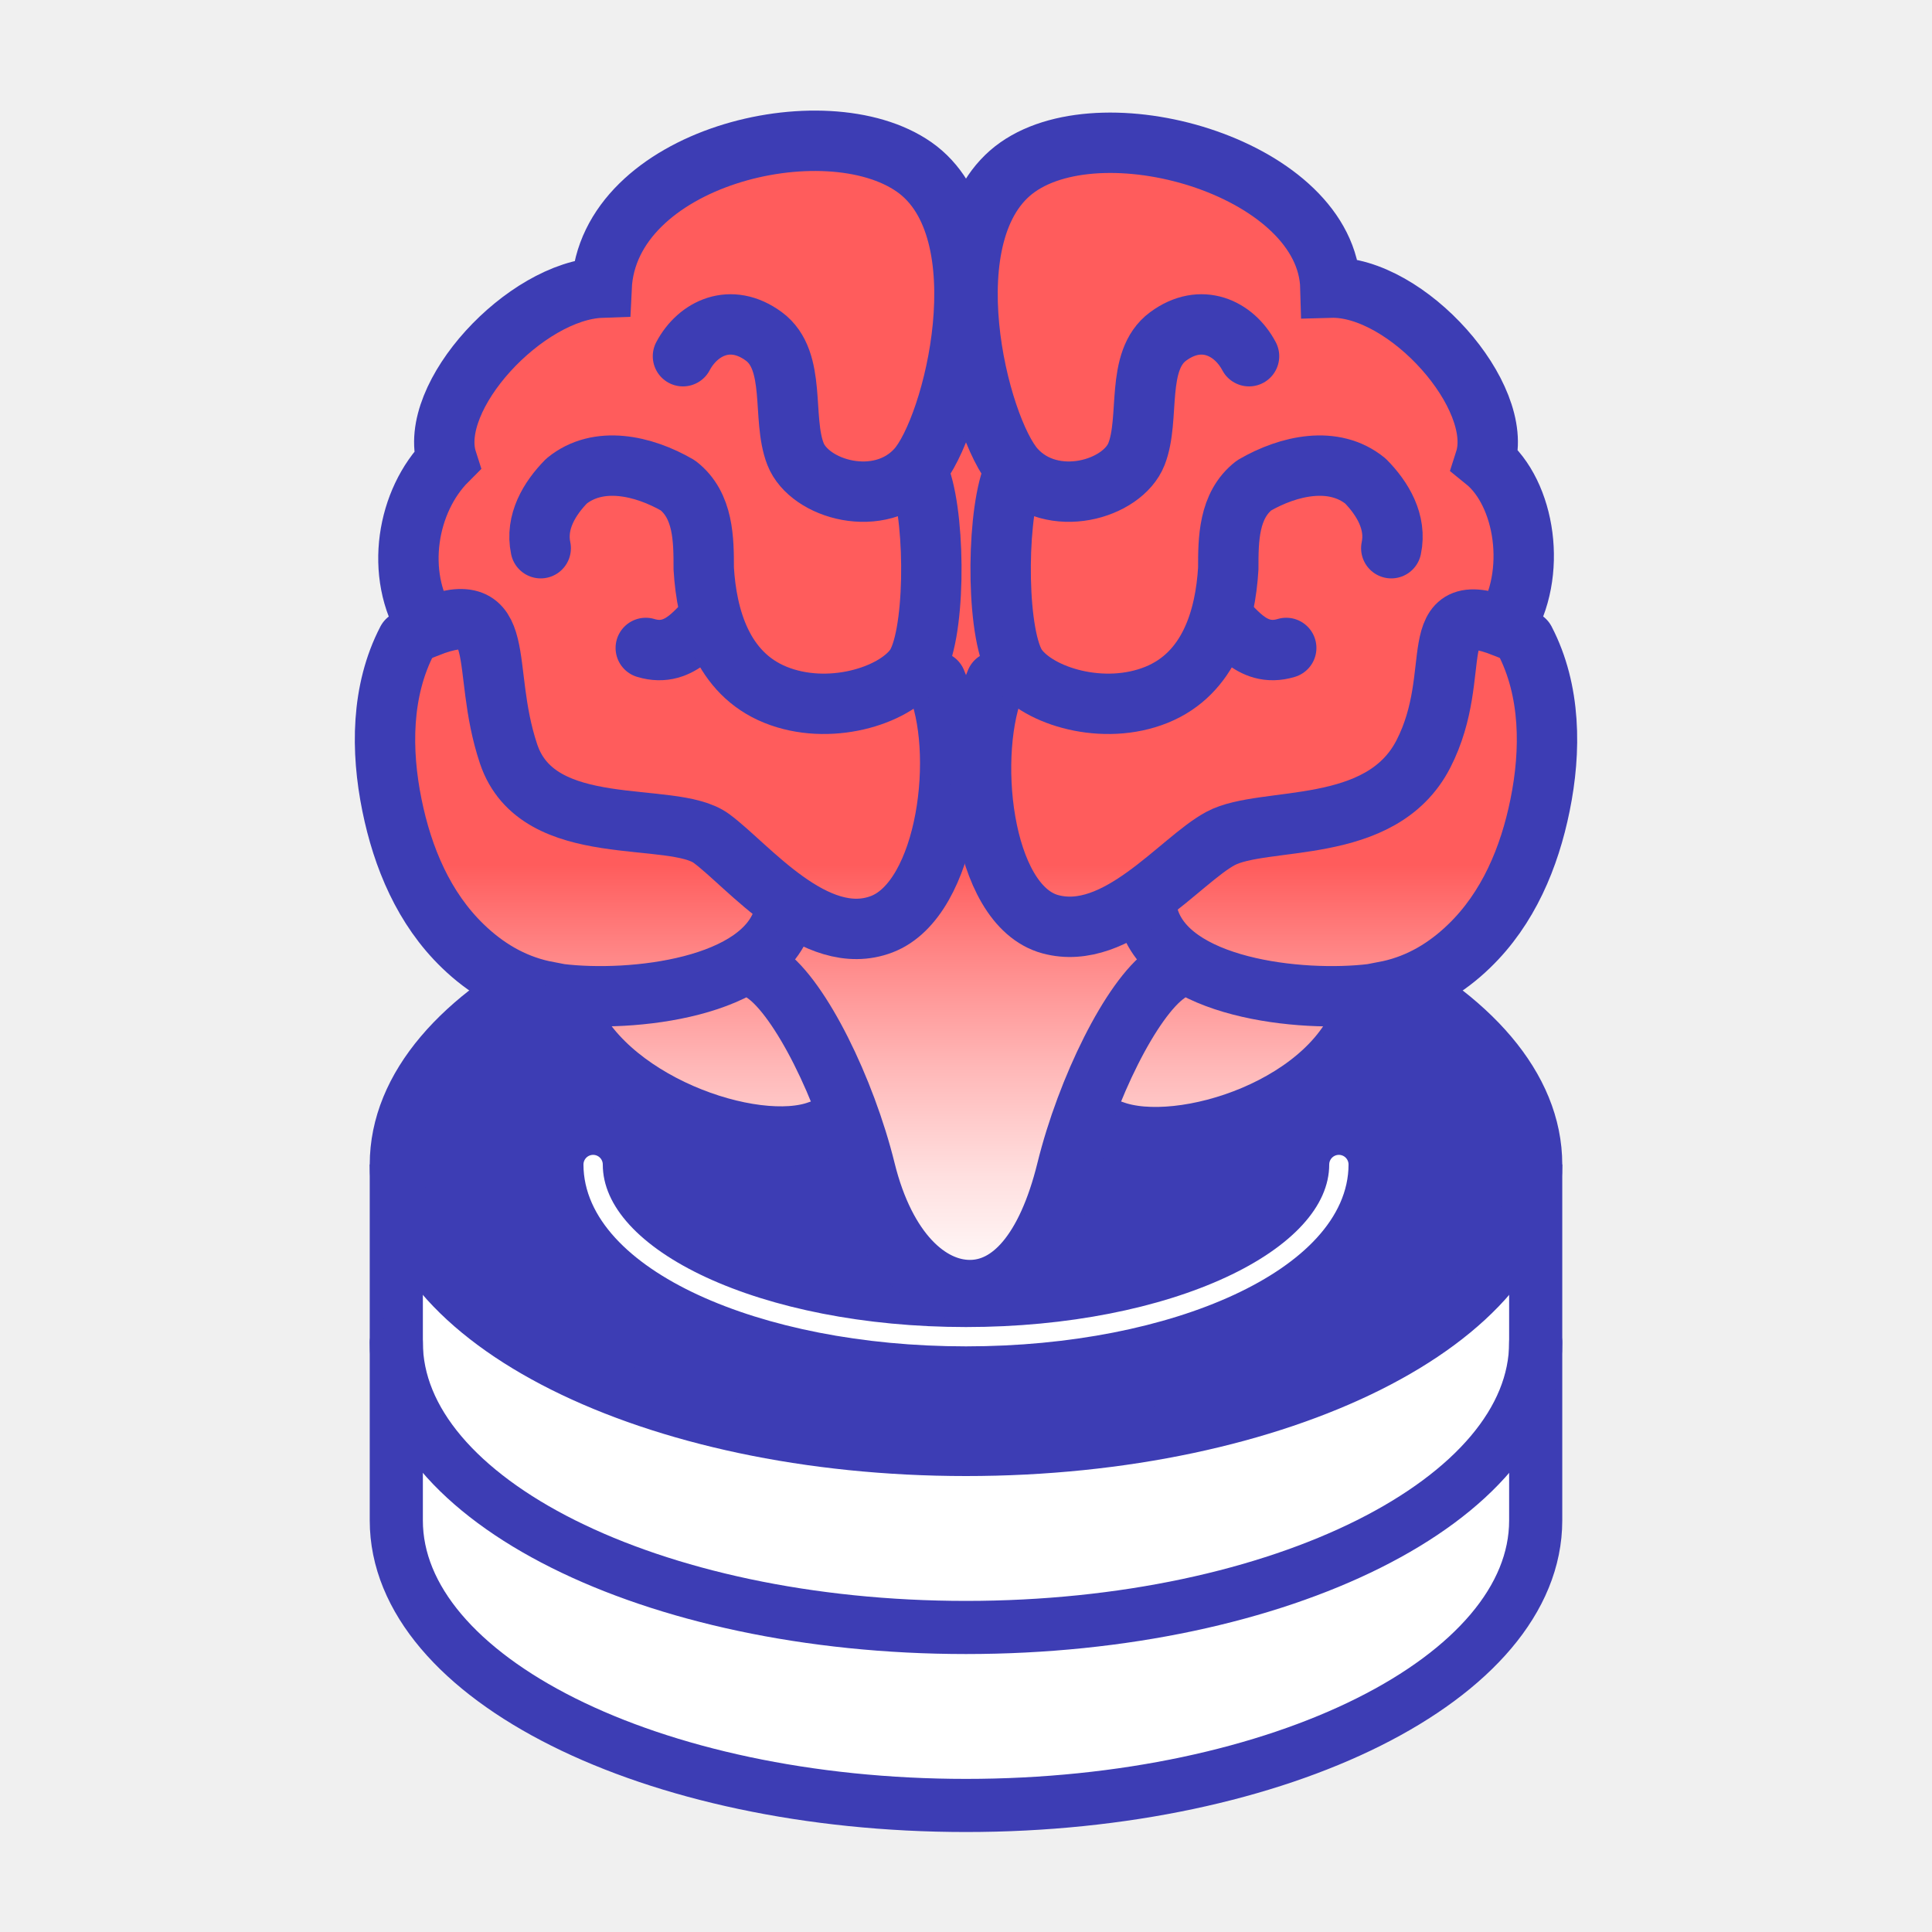
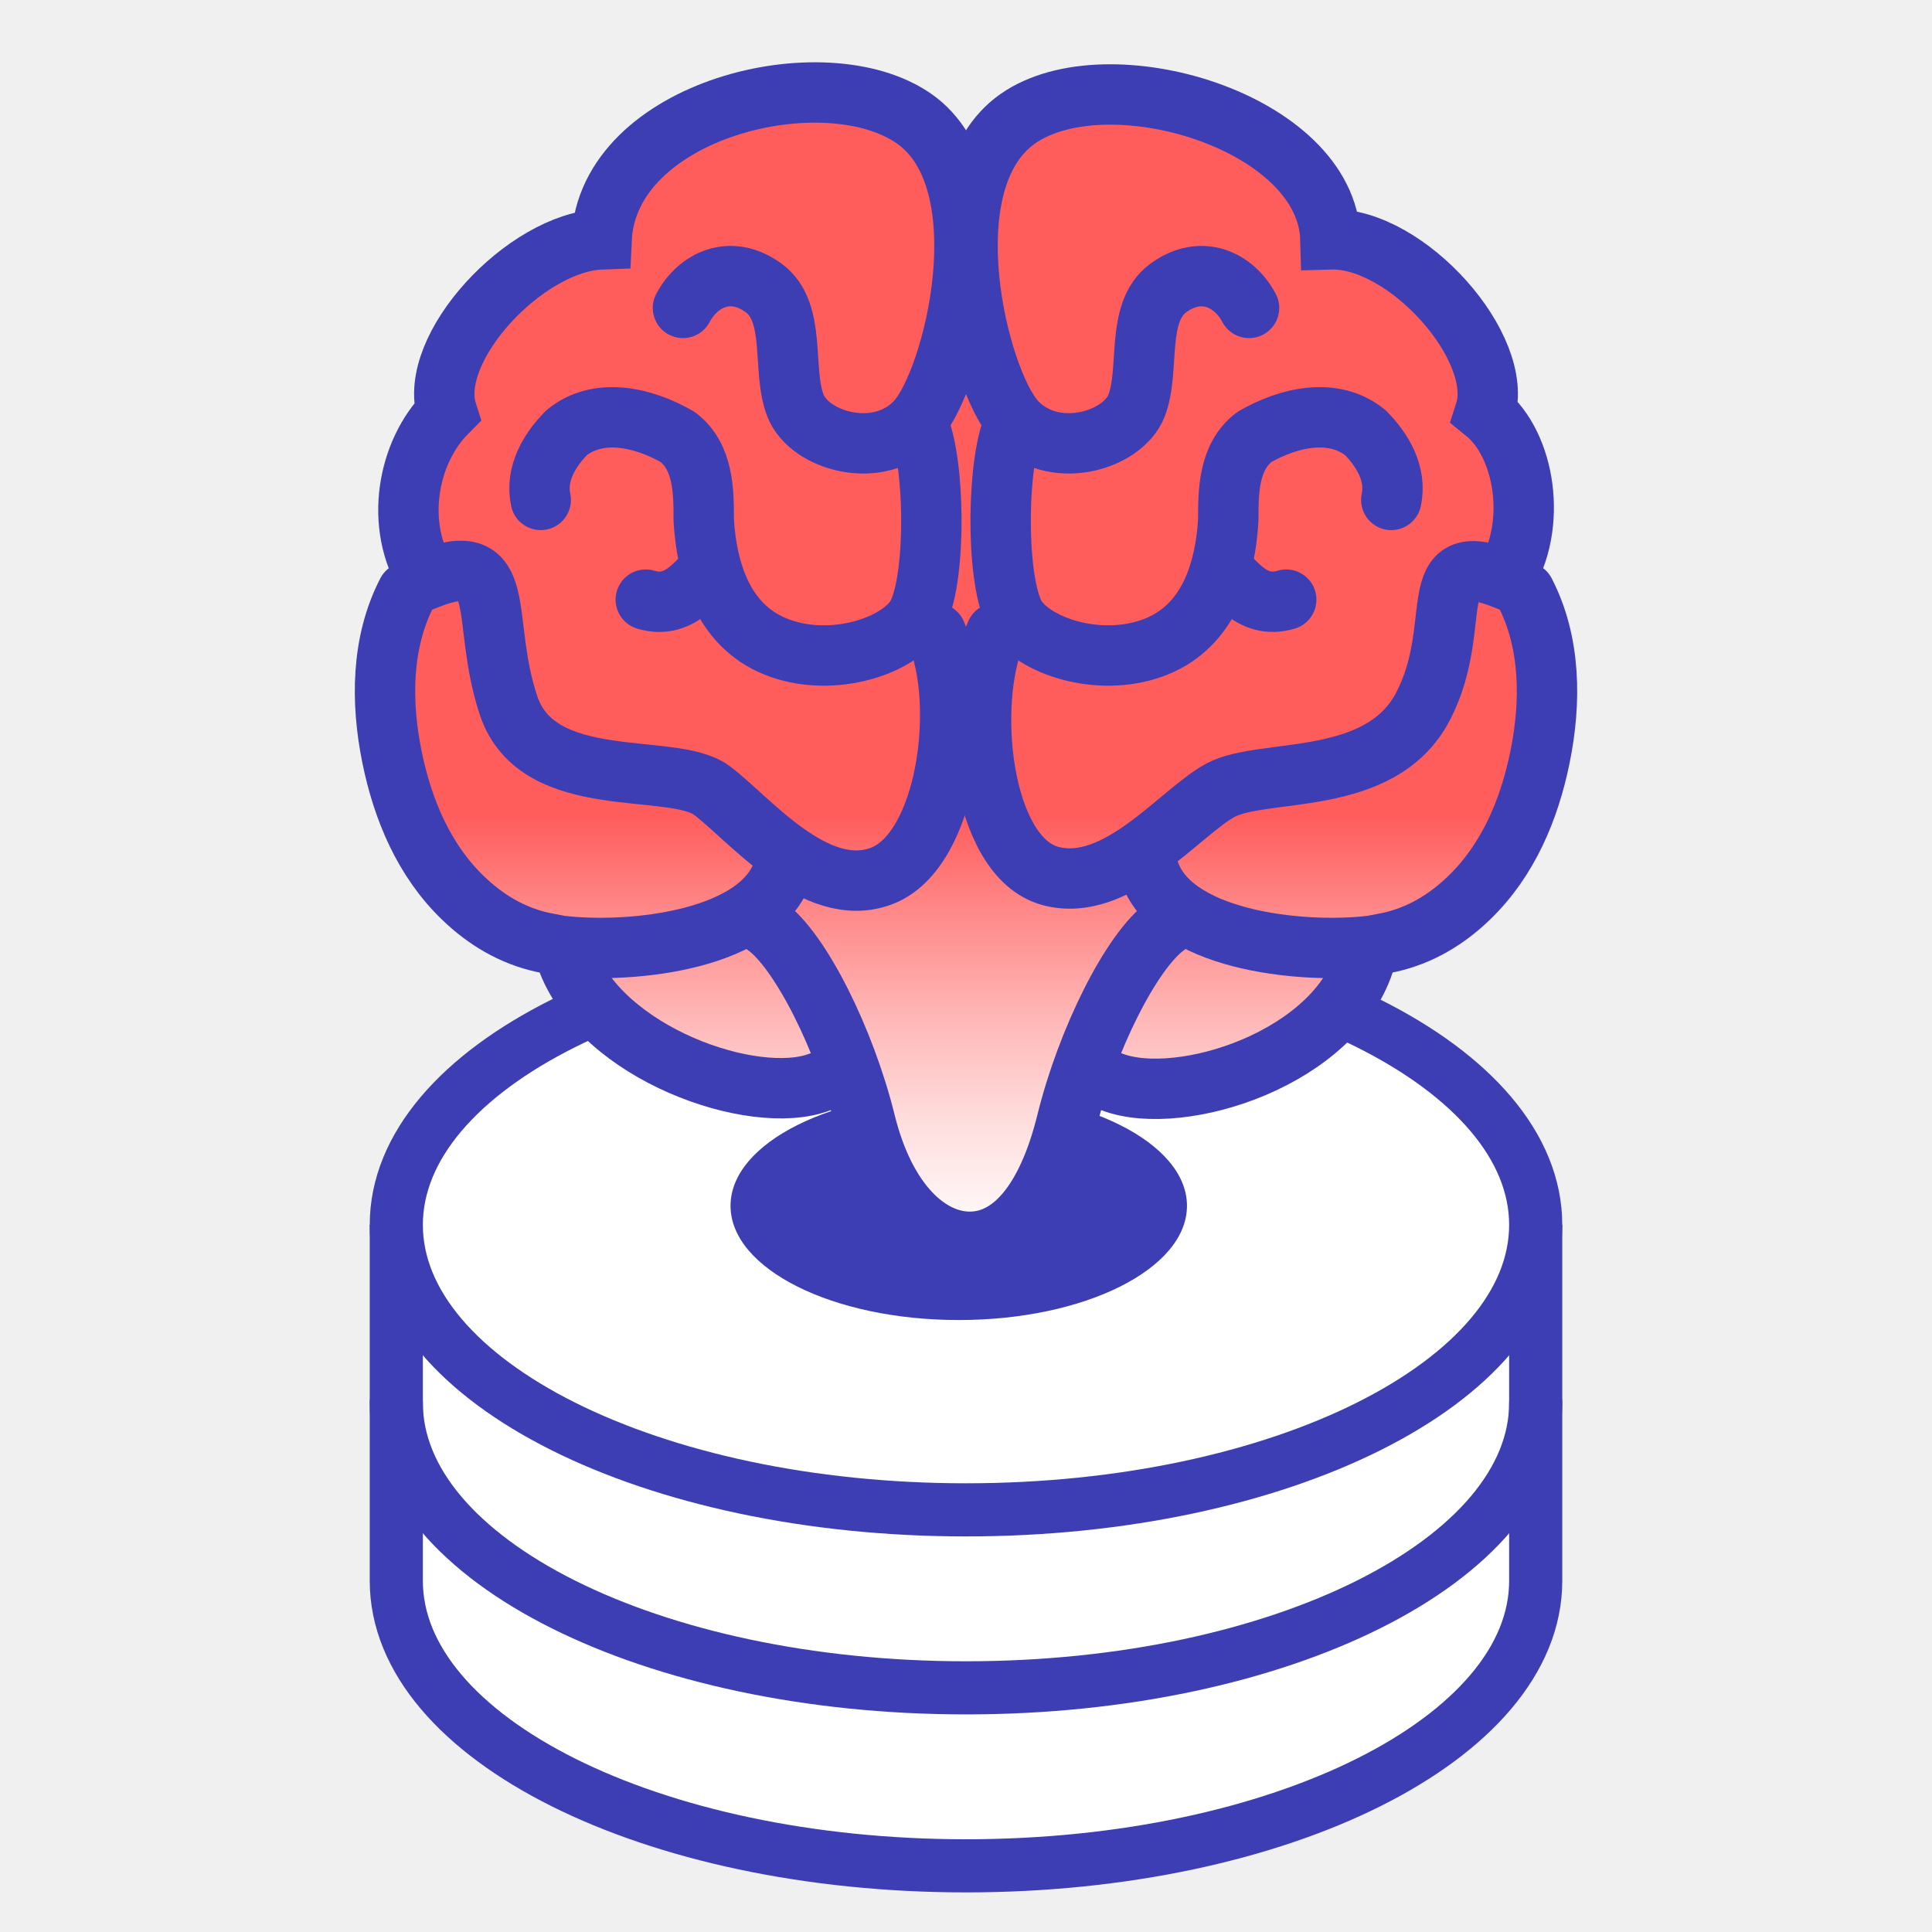
- <svg xmlns="http://www.w3.org/2000/svg" version="1.1" x="0px" y="0px" viewBox="0 0 800 800" style="enable-background:new 0 0 800 800;" xml:space="preserve">
+ <svg xmlns="http://www.w3.org/2000/svg" version="1.1" id="Layer_1" x="0px" y="0px" viewBox="0 0 800 800" style="enable-background:new 0 0 800 800;" xml:space="preserve">
  <style type="text/css">
	.st0{display:none;fill:#3D3DB4;}
	.st1{display:none;}
	.st2{display:inline;fill:#FFFFFF;}
	.st3{display:inline;fill:none;stroke:#3D3DB4;stroke-width:25;stroke-miterlimit:133.333;}
	.st4{display:inline;fill:#FFFFFF;stroke:#3D3DB4;stroke-width:25;stroke-miterlimit:133.333;}
	.st5{display:inline;}
	.st6{fill:#FF5C5C;stroke:#3D3DB4;stroke-width:25;stroke-linecap:round;stroke-miterlimit:10;}
	.st7{fill:none;stroke:#3D3DB4;stroke-width:25;stroke-linecap:round;stroke-linejoin:round;stroke-miterlimit:10;}
	.st8{fill:#FF5C5C;stroke:#3D3DB4;stroke-width:25;stroke-linecap:round;stroke-linejoin:bevel;stroke-miterlimit:10;}
	.st9{fill:#FF5C5C;stroke:#3D3DB4;stroke-width:25;stroke-linecap:round;stroke-linejoin:round;stroke-miterlimit:10;}
	.st10{fill:#FF5C5C;stroke:#000000;stroke-width:25;stroke-linecap:round;stroke-linejoin:round;stroke-miterlimit:10;}
	.st11{fill:none;stroke:#000000;stroke-width:25;stroke-linecap:round;stroke-linejoin:round;stroke-miterlimit:10;}
	.st12{display:inline;fill:#3D3DB4;}
	.st13{fill:#FFFFFF;stroke:#3D3DB4;stroke-width:22;}
	.st14{fill:none;stroke:#3D3DB4;stroke-width:22;stroke-linecap:round;}
- 	.st15{fill:#3D3DB4;stroke:#3D3DB4;stroke-width:22;}
- 	.st16{fill:none;stroke:#FFFFFF;stroke-width:8;stroke-linecap:round;}
- 	.st17{display:none;fill:none;stroke:#FF5C5C;stroke-width:8;stroke-linecap:round;}
+ 	.st15{display:none;fill:none;stroke:#3D3DB4;stroke-width:25;stroke-linecap:round;}
+ 	.st16{display:none;fill:none;stroke:#FF5C5C;stroke-width:8;stroke-linecap:round;}
+ 	.st17{fill:#3D3DB4;}
	.st18{fill:url(#SVGID_1_);}
	.st19{fill:none;stroke:#3D3DB4;stroke-width:25;stroke-linecap:round;stroke-miterlimit:10;}
	.st20{fill:none;stroke:#3D3DB4;stroke-width:25;stroke-linecap:round;stroke-miterlimit:2;}
</style>
  <g id="Old">
    <path class="st0" d="M760.6,775H39.4c-7.9,0-14.4-6.5-14.4-14.4V39.4C25,31.5,31.5,25,39.4,25h721.3c7.9,0,14.4,6.5,14.4,14.4   v721.3C775,768.5,768.5,775,760.6,775z" />
    <g class="st1">
      <path class="st2" d="M201.4,409.9v248.2c0,54.8,88.9,99.3,198.6,99.3s198.6-44.5,198.6-99.3V409.9" />
      <path class="st3" d="M598.6,534c0,54.8-88.9,99.3-198.6,99.3S201.4,588.8,201.4,534" />
      <path class="st4" d="M598.6,409.9c0,54.8-88.9,99.3-198.6,99.3s-198.6-44.5-198.6-99.3s88.9-99.3,198.6-99.3    S598.6,355.1,598.6,409.9z" />
    </g>
    <g id="brain" class="st1">
      <g class="st5">
        <path class="st6" d="M261,106.4c-31.5-8.9-65.5,41.1-64.1,73.6c-17.8,17.8-28.3,54.5-10.7,70.1c-31.6,27.4-12.6,139.4,57.7,148.8     c2.7,41.6,86.7,80.6,120.7,47.1c11,34.6,5,79.6,36,79.6s29-59.3,34.5-79.6c27.5,29.6,114.5-10.4,120.3-44.4     c40.2-6.1,107.2-89.1,57.3-147.9c8.3-23.8,9.5-54.6-9.5-73.6c6.4-36.5-38.6-86.5-66.5-73.6c-6.1-21.9-83.1-97.9-133.6-30.3     C359.5,13.5,270.5,64.5,261,106.4z" />
        <path class="st7" d="M456.9,374.6c15.6,21.3,65.6,31.9,98.4,26.9" />
-         <path class="st7" d="M602.7,249.5c-14.1-2.4-27.5,6.3-25.9,21.6c1.5,13.7,6.7,27.8-2.4,40.2c-22.6,31-63.7,10.5-92.7,27.2     c-29,16.7-48,47.6-71.1,28c-18.2-15.4-7.1-73.6-4.1-106.4" />
-         <path class="st8" d="M455.5,50.5c-71,13-54.2,107-43.1,123s32.1,24.9,45.7,1.8c6.1-10.4-0.6-38.6,13.1-48.7     c13.7-10.1,27.3-3.6,33.5,8.2" />
-         <path class="st7" d="M406.9,175.6c-5.2,24-4,72.7,4.3,89.3c8.3,16.6,33.3,19,55.2,10.1s28.5-32.1,29.7-52.3     c0-11.9,0-26.1,10.7-34.4c14.3-8.3,32.1-10.7,45.1,0c7.1,7.1,4.8,19,11.7,25.9" />
+         <path class="st7" d="M602.7,249.5c-14.1-2.4-27.5,6.3-25.9,21.6c1.5,13.7,6.7,27.8-2.4,40.2c-22.6,31-63.7,10.5-92.7,27.2     s-48,47.6-71.1,28c-18.2-15.4-7.1-73.6-4.1-106.4" />
+         <path class="st8" d="M455.5,50.5c-71,13-54.2,107-43.1,123s32.1,24.9,45.7,1.8c6.1-10.4-0.6-38.6,13.1-48.7s27.3-3.6,33.5,8.2" />
+         <path class="st7" d="M406.9,175.6c-5.2,24-4,72.7,4.3,89.3s33.3,19,55.2,10.1s28.5-32.1,29.7-52.3c0-11.9,0-26.1,10.7-34.4     c14.3-8.3,32.1-10.7,45.1,0c7.1,7.1,4.8,19,11.7,25.9" />
        <path class="st7" d="M435,441.9c5.5-29.4,21-41.2,35.6-51.5" />
        <path class="st7" d="M493.2,243.6c4.7,1.7,11.9,16.6,27,12" />
        <path class="st7" d="M306.3,243.6c-4.7,1.7-11.9,16.6-27,12" />
        <path class="st7" d="M336.5,366.5c-8,30-63,36-92.7,32.4" />
-         <path class="st7" d="M189.5,247.5c16-16,34.8,8.3,33.1,23.6c-1.5,13.7-6.7,27.8,2.4,40.2c22.6,31,64.1,9,92.7,27.2     c10.8,6.9,24.9,25.3,38.4,29.9c13.5,4.6,24.2,4.6,34.3-5.5s12.1-72.4,3.1-102.8" />
-         <path class="st7" d="M235.8,214.3c-2.3-10.8,3.6-20.6,10.7-27.8c13.1-10.7,31.8-6.5,46.1,1.8c10.7,8.3,10.7,22.6,10.7,34.4     c1.2,20.2,7.7,43.4,29.7,52.3s48.9,0.6,57.6-11.3c8.7-11.9,8.9-59.3,2.5-78.1" />
-         <path class="st9" d="M294.7,134.7c6.2-11.7,19.8-18.3,33.5-8.2c13.7,10.1,7.3,33.9,13.1,48.7c5.8,14.8,29.8,23.7,45.1,6.8     s27.1-107.6-7.9-127.6" />
+         <path class="st7" d="M189.5,247.5c16-16,34.8,8.3,33.1,23.6c-1.5,13.7-6.7,27.8,2.4,40.2c22.6,31,64.1,9,92.7,27.2     c10.8,6.9,24.9,25.3,38.4,29.9s24.2,4.6,34.3-5.5s12.1-72.4,3.1-102.8" />
+         <path class="st7" d="M235.8,214.3c-2.3-10.8,3.6-20.6,10.7-27.8c13.1-10.7,31.8-6.5,46.1,1.8c10.7,8.3,10.7,22.6,10.7,34.4     c1.2,20.2,7.7,43.4,29.7,52.3s48.9,0.6,57.6-11.3s8.9-59.3,2.5-78.1" />
+         <path class="st9" d="M294.7,134.7c6.2-11.7,19.8-18.3,33.5-8.2s7.3,33.9,13.1,48.7c5.8,14.8,29.8,23.7,45.1,6.8     s27.1-107.6-7.9-127.6" />
        <path class="st7" d="M363.7,439.6c-5.2-17.1-20.3-38.8-34.9-49.1" />
      </g>
    </g>
    <g id="Layer_4" class="st1">
      <g class="st5">
        <path class="st10" d="M286,110c-9.7,14.6-27,19-38,31c-7,9-16,19-16,31c-15,15-16,40-9,59c1,2,0,4-1,6c-14,29-14,64,5,92     c10,14,24,21,40,25c2,1,4,3,6,5c12,18,31.5,36.5,46,42s32.5,8.5,54.1-8.5c4.6,17.1,4.4,35,6.1,52.5h47.2     c1.7-17.5,1.5-35.4,6.1-52.5c1.8,0.7,35.5,10.5,53.5,8.5c14-2,26-11,34-23c5-9,11-17,18-24c16-3,31-11,41-25c19-29,20-66,3-95     c7-20,8-46-8-62c-6-25-54-60-56-62c-14-17-60.5-62.5-94.5-43.5c-11.3,6.3-18,18-18,18s-5-9-22-20S307.5,77.5,286,110z" />
        <path class="st11" d="M450.9,335.8c13.4,18.4,37.8,28,60.2,26.6c6.3-0.4,12.5-1.6,18.3-3.9" />
        <path class="st11" d="M573.7,230.5c-11.8-2-23.2,5.3-21.8,18.2c1.2,11.5,5.6,23.4-2,33.8c-19,26.1-53.6,8.8-78,22.9     S431.5,345.5,412,329c-15.4-13-6-62-3.4-89.6" />
        <path class="st11" d="M410.5,78.5c-7,18.7,3,88,3,88c5,10,27,21,38.5,1.5c5.1-8.7-0.5-32.5,11-41s23-3,28.2,6.9" />
        <path class="st11" d="M408.9,168.3c-4.4,20.2-3.4,61.2,3.6,75.2s28,16,46.5,8.5s24-27,25-44c0-10,0-22,9-29c12-7,27-9,38,0     c6,6,4,16,9.8,21.8" />
        <path class="st11" d="M435.5,385.5c5.4-13.6,14.7-27.7,27-36.3" />
        <path class="st11" d="M481.5,225.5c4,1.4,10,14,22.7,10.1" />
        <path class="st11" d="M324.1,225.5c-4,1.4-10,14-22.7,10.1" />
        <path class="st11" d="M354.7,335.8c-13.4,18.4-37.8,28-60.2,26.6c-6.3-0.4-12.5-1.6-18.3-3.9" />
        <path class="st11" d="M231.9,230.5c11.8-2,23.2,5.3,21.8,18.2c-1.2,11.5-5.6,23.4,2,33.8c19,26.1,53.9,7.6,78,22.9     c9.1,5.8,21,21.3,32.4,25.2c11.4,3.9,20.4,3.9,28.9-4.6s2-58,2.6-86.6" />
        <path class="st11" d="M264.8,200.8c5.8-5.8,3.8-15.8,9.8-21.8c11-9,26-7,38,0c9,7,9,19,9,29c1,17,6.5,36.5,25,44     s41.1,0.5,48.5-9.5s2.4-49.5,2.1-65.8" />
-         <path class="st11" d="M314.4,133.9c5.2-9.9,16.7-15.4,28.2-6.9s6.1,28.5,11,41s25.1,19.9,38,5.7c12.9-14.2,17.3-86.9,10.9-92.2" />
+         <path class="st11" d="M314.4,133.9c5.2-9.9,16.7-15.4,28.2-6.9s6.1,28.5,11,41s25.1,19.9,38,5.7s17.3-86.9,10.9-92.2" />
        <path class="st11" d="M370.1,385.5c-5.4-13.6-14.7-27.7-27-36.3" />
      </g>
    </g>
    <g id="brain_copy_3">
	</g>
  </g>
  <g id="BG" class="st1">
    <path class="st12" d="M771.3,800H28.7C12.9,800,0,787.1,0,771.3V28.7C0,12.9,12.9,0,28.7,0h742.6C787.1,0,800,12.9,800,28.7v742.6   C800,787.1,787.1,800,771.3,800z" />
  </g>
  <g id="DB">
-     <path class="st13" d="M164.1,482.2v147.4c0,65.1,105.6,118,235.9,118s235.9-52.9,235.9-118V482.2" />
-     <path class="st14" d="M635.9,555.9c0,65.1-105.6,118-235.9,118s-235.9-52.9-235.9-118" />
-     <path class="st15" d="M635.9,482.2c0,65.1-105.6,118-235.9,118s-235.9-52.9-235.9-118s105.6-118,235.9-118S635.9,417.2,635.9,482.2   z" />
-     <path class="st16" d="M554.4,482.2c0,39.2-68.9,71.3-154.4,71.3s-154.4-32.1-154.4-71.3" />
-     <path class="st17" d="M245.6,497.5c0-39.2,68.9-71.3,154.4-71.3s154.4,32.1,154.4,71.3" />
+     <path class="st13" d="M164.1,507.2v147.4c0,65.1,105.6,118,235.9,118s235.9-52.9,235.9-118V507.2" />
+     <path class="st14" d="M635.9,580.9c0,65.1-105.6,118-235.9,118s-235.9-52.9-235.9-118" />
+     <path class="st13" d="M635.9,507.2c0,65.1-105.6,118-235.9,118s-235.9-52.9-235.9-118s105.6-118,235.9-118S635.9,442.2,635.9,507.2   z" />
+     <path class="st15" d="M554.4,507.2c0,39.2-68.9,71.3-154.4,71.3s-154.4-32.1-154.4-71.3" />
+     <path class="st16" d="M245.6,522.5c0-39.2,68.9-71.3,154.4-71.3s154.4,32.1,154.4,71.3" />
  </g>
+   <path class="st17" d="M491.5,499.3c0,26.1-42.3,47.3-94.5,47.3s-94.5-21.2-94.5-47.3s42.3-47.3,94.5-47.3S491.5,473.2,491.5,499.3z" />
  <g id="Brain">
-     <linearGradient id="SVGID_1_" gradientUnits="userSpaceOnUse" x1="400" y1="543.223" x2="400" y2="49.375">
+     <linearGradient id="SVGID_1_" gradientUnits="userSpaceOnUse" x1="400.13" y1="276.7" x2="400.13" y2="770.562" gradientTransform="matrix(1 0 0 -1 0 800)">
      <stop offset="0" style="stop-color:#FFFFFF" />
      <stop offset="4.408959e-02" style="stop-color:#FFF6F6" />
      <stop offset="0.115" style="stop-color:#FFDFDF" />
      <stop offset="0.204" style="stop-color:#FFB8B8" />
      <stop offset="0.306" style="stop-color:#FF8383" />
      <stop offset="0.375" style="stop-color:#FF5C5C" />
    </linearGradient>
-     <path class="st18" d="M639.4,261.1c-1.1-2.1-2.8-3.5-4.8-4.3c4.7-10.7,6.4-23.4,4.8-35.9c-1.7-13.3-6.9-25.1-14.6-33.2   c1.6-12.5-3.6-27.6-14.6-42.3c-11.1-14.7-30.4-31.5-51.2-34.7c-3.8-18.5-18.4-35.2-41.3-46.7c-16-8.1-34.8-12.9-52.8-13.7   c-19.8-0.9-36.6,3.1-48.6,11.6c-6.7,4.7-12.2,11.2-16.2,19.3c-4-8-9.5-14.5-16.2-19.3c-23.6-16.6-67-16.6-100.8-0.1   c-23.6,11.6-38.3,28.9-42,49.2c-21.2,4.3-42,21.9-53.4,38.2c-9.6,13.7-13.8,27.3-12.2,38.9c-15.7,18.7-19.6,46.6-9.9,68.7   c-2,0.8-3.7,2.2-4.8,4.3c-13.2,25.6-11.2,54.4-7.1,74.1c5.4,26.7,16.2,47.9,32,63.1c11.2,10.8,23.7,17.8,37.3,20.7   c0.1,0,0.2,0,0.3,0.1l3.1,0.6c0,0,0,0.1,0,0.1c9.3,26.3,34.9,41.5,49.4,48.2c16.2,7.6,33.4,11.6,47.8,11.6c7.2,0,13.8-1,19.2-3   c1.4-0.5,2.6-1.4,3.5-2.4c1.3,4.1,2.5,8.4,3.5,12.6c10.2,41.7,33.6,56.5,52,56.5c13,0,36.7-7.3,48.8-56.5c1-4.2,2.2-8.5,3.5-12.6   c0.9,1,2.1,1.9,3.5,2.4c6,2.3,13.2,3.4,21.1,3.4c16,0,34.7-4.6,51.6-13.1c22.7-11.5,38.2-28.2,43.8-47.2l3.1-0.6   c0.1,0,0.2,0,0.3-0.1c13.6-3,26.2-10,37.3-20.7c15.8-15.2,26.5-36.4,32-63.1C650.6,315.5,652.6,286.6,639.4,261.1z M465.1,206.8   l-0.2,0C464.9,206.7,464.9,206.7,465.1,206.8C465,206.7,465,206.7,465.1,206.8z M246.8,421.5c0.2,0,0.4,0,0.6,0l-0.3,0.2l1.7,2   l-0.8-0.4C247.5,422.7,247.1,422.1,246.8,421.5z" />
+     <path class="st18" d="M639.4,241.1c-1.1-2.1-2.8-3.5-4.8-4.3c4.7-10.7,6.4-23.4,4.8-35.9c-1.7-13.3-6.9-25.1-14.6-33.2   c1.6-12.5-3.6-27.6-14.6-42.3c-11.1-14.7-30.4-31.5-51.2-34.7c-3.8-18.5-18.4-35.2-41.3-46.7c-16-8.1-34.8-12.9-52.8-13.7   c-19.8-0.9-36.6,3.1-48.6,11.6c-6.7,4.7-12.2,11.2-16.2,19.3c-4-8-9.5-14.5-16.2-19.3c-23.6-16.6-67-16.6-100.8-0.1   c-23.6,11.6-38.3,28.9-42,49.2c-21.2,4.3-42,21.9-53.4,38.2c-9.6,13.7-13.8,27.3-12.2,38.9c-15.7,18.7-19.6,46.6-9.9,68.7   c-2,0.8-3.7,2.2-4.8,4.3c-13.2,25.6-11.2,54.4-7.1,74.1c5.4,26.7,16.2,47.9,32,63.1c11.2,10.8,23.7,17.8,37.3,20.7   c0.1,0,0.2,0,0.3,0.1l3.1,0.6v0.1c9.3,26.3,34.9,41.5,49.4,48.2c16.2,7.6,33.4,11.6,47.8,11.6c7.2,0,13.8-1,19.2-3   c1.4-0.5,2.6-1.4,3.5-2.4c1.3,4.1,2.5,8.4,3.5,12.6c10.2,41.7,33.6,56.5,52,56.5c13,0,36.7-7.3,48.8-56.5c1-4.2,2.2-8.5,3.5-12.6   c0.9,1,2.1,1.9,3.5,2.4c6,2.3,13.2,3.4,21.1,3.4c16,0,34.7-4.6,51.6-13.1c22.7-11.5,38.2-28.2,43.8-47.2l3.1-0.6   c0.1,0,0.2,0,0.3-0.1c13.6-3,26.2-10,37.3-20.7c15.8-15.2,26.5-36.4,32-63.1C650.6,295.5,652.6,266.6,639.4,241.1z M465.1,186.8   h-0.2C464.9,186.7,464.9,186.7,465.1,186.8C465,186.7,465,186.7,465.1,186.8z M246.8,401.5c0.2,0,0.4,0,0.6,0l-0.3,0.2l1.7,2   l-0.8-0.4C247.5,402.7,247.1,402.1,246.8,401.5z" />
    <g>
      <g>
        <g>
-           <path class="st7" d="M168.6,265.2c-10.8,20.8-10.9,45.6-6.3,68.2c4.4,21.7,13.2,42.8,29.4,58.4c9.3,9,20.3,15.6,33,18.4l7.2,1.4      c29.7,3.6,84.7-2.4,92.7-32.4" />
+           <path class="st7" d="M168.6,245.2c-10.8,20.8-10.9,45.6-6.3,68.2c4.4,21.7,13.2,42.8,29.4,58.4c9.3,9,20.3,15.6,33,18.4l7.2,1.4      c29.7,3.6,84.7-2.4,92.7-32.4" />
        </g>
      </g>
      <g>
        <g>
-           <path class="st19" d="M234.6,416.8c14,39.4,77.5,61.6,104.7,51.3" />
+           <path class="st19" d="M234.6,396.8c14,39.4,77.5,61.6,104.7,51.3" />
        </g>
      </g>
      <g>
        <g>
-           <path class="st19" d="M565.4,416.8c-11.8,41.4-76.5,61.9-104.7,51.3" />
+           <path class="st19" d="M565.4,396.8c-11.8,41.4-76.5,61.9-104.7,51.3" />
        </g>
      </g>
      <g>
        <g>
-           <path class="st20" d="M282.8,147.5c6.2-11.7,19.8-18.3,33.5-8.2c13.7,10.1,7.3,33.9,13.1,48.7c5.8,14.8,34.9,23.1,50.2,6.2      c15.3-16.9,36-99-1-125s-127-4-129.5,49.9c-31.5,1.1-72.5,45.1-64,71.6c-16.5,16.5-22,47-8,69c34.5-13.5,21.4,16.4,33.5,52.5      c12.2,36.3,67.7,23,84,35c15,11,43,46,70.5,35.5s35-72,22.5-100.5" />
+           <path class="st20" d="M282.8,127.5c6.2-11.7,19.8-18.3,33.5-8.2s7.3,33.9,13.1,48.7c5.8,14.8,34.9,23.1,50.2,6.2      c15.3-16.9,36-99-1-125s-127-4-129.5,49.9c-31.5,1.1-72.5,45.1-64,71.6c-16.5,16.5-22,47-8,69c34.5-13.5,21.4,16.4,33.5,52.5      c12.2,36.3,67.7,23,84,35c15,11,43,46,70.5,35.5s35-72,22.5-100.5" />
        </g>
      </g>
      <g>
        <g>
-           <path class="st7" d="M294.4,256.3c-4.7,1.7-11.9,16.6-27,12" />
+           <path class="st7" d="M294.4,236.3c-4.7,1.7-11.9,16.6-27,12" />
        </g>
      </g>
      <g>
        <g>
-           <path class="st7" d="M223.9,227c-2.3-10.8,3.6-20.6,10.7-27.8c13.1-10.7,31.8-6.5,46.1,1.8c10.7,8.3,10.7,22.6,10.7,34.4      c1.2,20.2,7.7,43.4,29.7,52.3c22,8.9,48.9,0.6,57.6-11.3s8.9-59.3,2.5-78.1" />
+           <path class="st7" d="M223.9,207c-2.3-10.8,3.6-20.6,10.7-27.8c13.1-10.7,31.8-6.5,46.1,1.8c10.7,8.3,10.7,22.6,10.7,34.4      c1.2,20.2,7.7,43.4,29.7,52.3s48.9,0.6,57.6-11.3s8.9-59.3,2.5-78.1" />
        </g>
      </g>
      <g>
        <g>
-           <path class="st19" d="M483.1,403.2c-14.6,10.3-33.1,47.7-41.4,81.4c-8.3,33.6-23.1,49.6-40.1,49.6s-35-16-43.3-49.6      c-8.3-33.6-26.8-71.1-41.4-81.4" />
+           <path class="st19" d="M483.1,383.2c-14.6,10.3-33.1,47.7-41.4,81.4c-8.3,33.6-23.1,49.6-40.1,49.6s-35-16-43.3-49.6      s-26.8-71.1-41.4-81.4" />
        </g>
      </g>
      <g>
        <g>
-           <path class="st7" d="M631.4,265.2c10.8,20.8,10.9,45.6,6.3,68.2c-4.4,21.7-13.2,42.8-29.4,58.4c-9.3,9-20.3,15.6-33,18.4      l-7.2,1.4c-29.7,3.6-84.7-2.4-92.7-32.4" />
+           <path class="st7" d="M631.4,245.2c10.8,20.8,10.9,45.6,6.3,68.2c-4.4,21.7-13.2,42.8-29.4,58.4c-9.3,9-20.3,15.6-33,18.4      l-7.2,1.4c-29.7,3.6-84.7-2.4-92.7-32.4" />
        </g>
      </g>
      <g>
        <g>
-           <path class="st20" d="M517.2,147.5c-6.2-11.7-19.8-18.3-33.5-8.2c-13.7,10.1-7.3,33.9-13.1,48.7c-5.8,14.8-34.9,23.1-50.2,6.2      c-15.3-16.9-36-99,1-125s128.2,1,129.5,49.9c31.6-0.9,72.5,45.1,64,71.6c16.7,13.5,22,47,8,69c-34.5-13.5-16.1,18.6-33.5,52.5      c-17.6,34.3-66.1,25.4-84,35c-16.8,9-42.8,43-70.5,35.5c-29-7.9-35-72-22.5-100.5" />
+           <path class="st20" d="M517.2,127.5c-6.2-11.7-19.8-18.3-33.5-8.2s-7.3,33.9-13.1,48.7c-5.8,14.8-34.9,23.1-50.2,6.2      c-15.3-16.9-36-99,1-125s128.2,1,129.5,49.9c31.6-0.9,72.5,45.1,64,71.6c16.7,13.5,22,47,8,69c-34.5-13.5-16.1,18.6-33.5,52.5      c-17.6,34.3-66.1,25.4-84,35c-16.8,9-42.8,43-70.5,35.5c-29-7.9-35-72-22.5-100.5" />
        </g>
      </g>
      <g>
        <g>
-           <path class="st7" d="M576.1,227c2.3-10.8-3.6-20.6-10.7-27.8c-13.1-10.7-31.8-6.5-46.1,1.8c-10.7,8.3-10.7,22.6-10.7,34.4      c-1.2,20.2-7.7,43.4-29.7,52.3c-22,8.9-48.9,0.6-57.6-11.3s-8.9-59.3-2.5-78.1" />
+           <path class="st7" d="M576.1,207c2.3-10.8-3.6-20.6-10.7-27.8c-13.1-10.7-31.8-6.5-46.1,1.8c-10.7,8.3-10.7,22.6-10.7,34.4      c-1.2,20.2-7.7,43.4-29.7,52.3s-48.9,0.6-57.6-11.3s-8.9-59.3-2.5-78.1" />
        </g>
      </g>
      <g>
        <g>
-           <path class="st7" d="M505.6,256.3c4.7,1.7,11.9,16.6,27,12" />
+           <path class="st7" d="M505.6,236.3c4.7,1.7,11.9,16.6,27,12" />
        </g>
      </g>
    </g>
  </g>
</svg>
